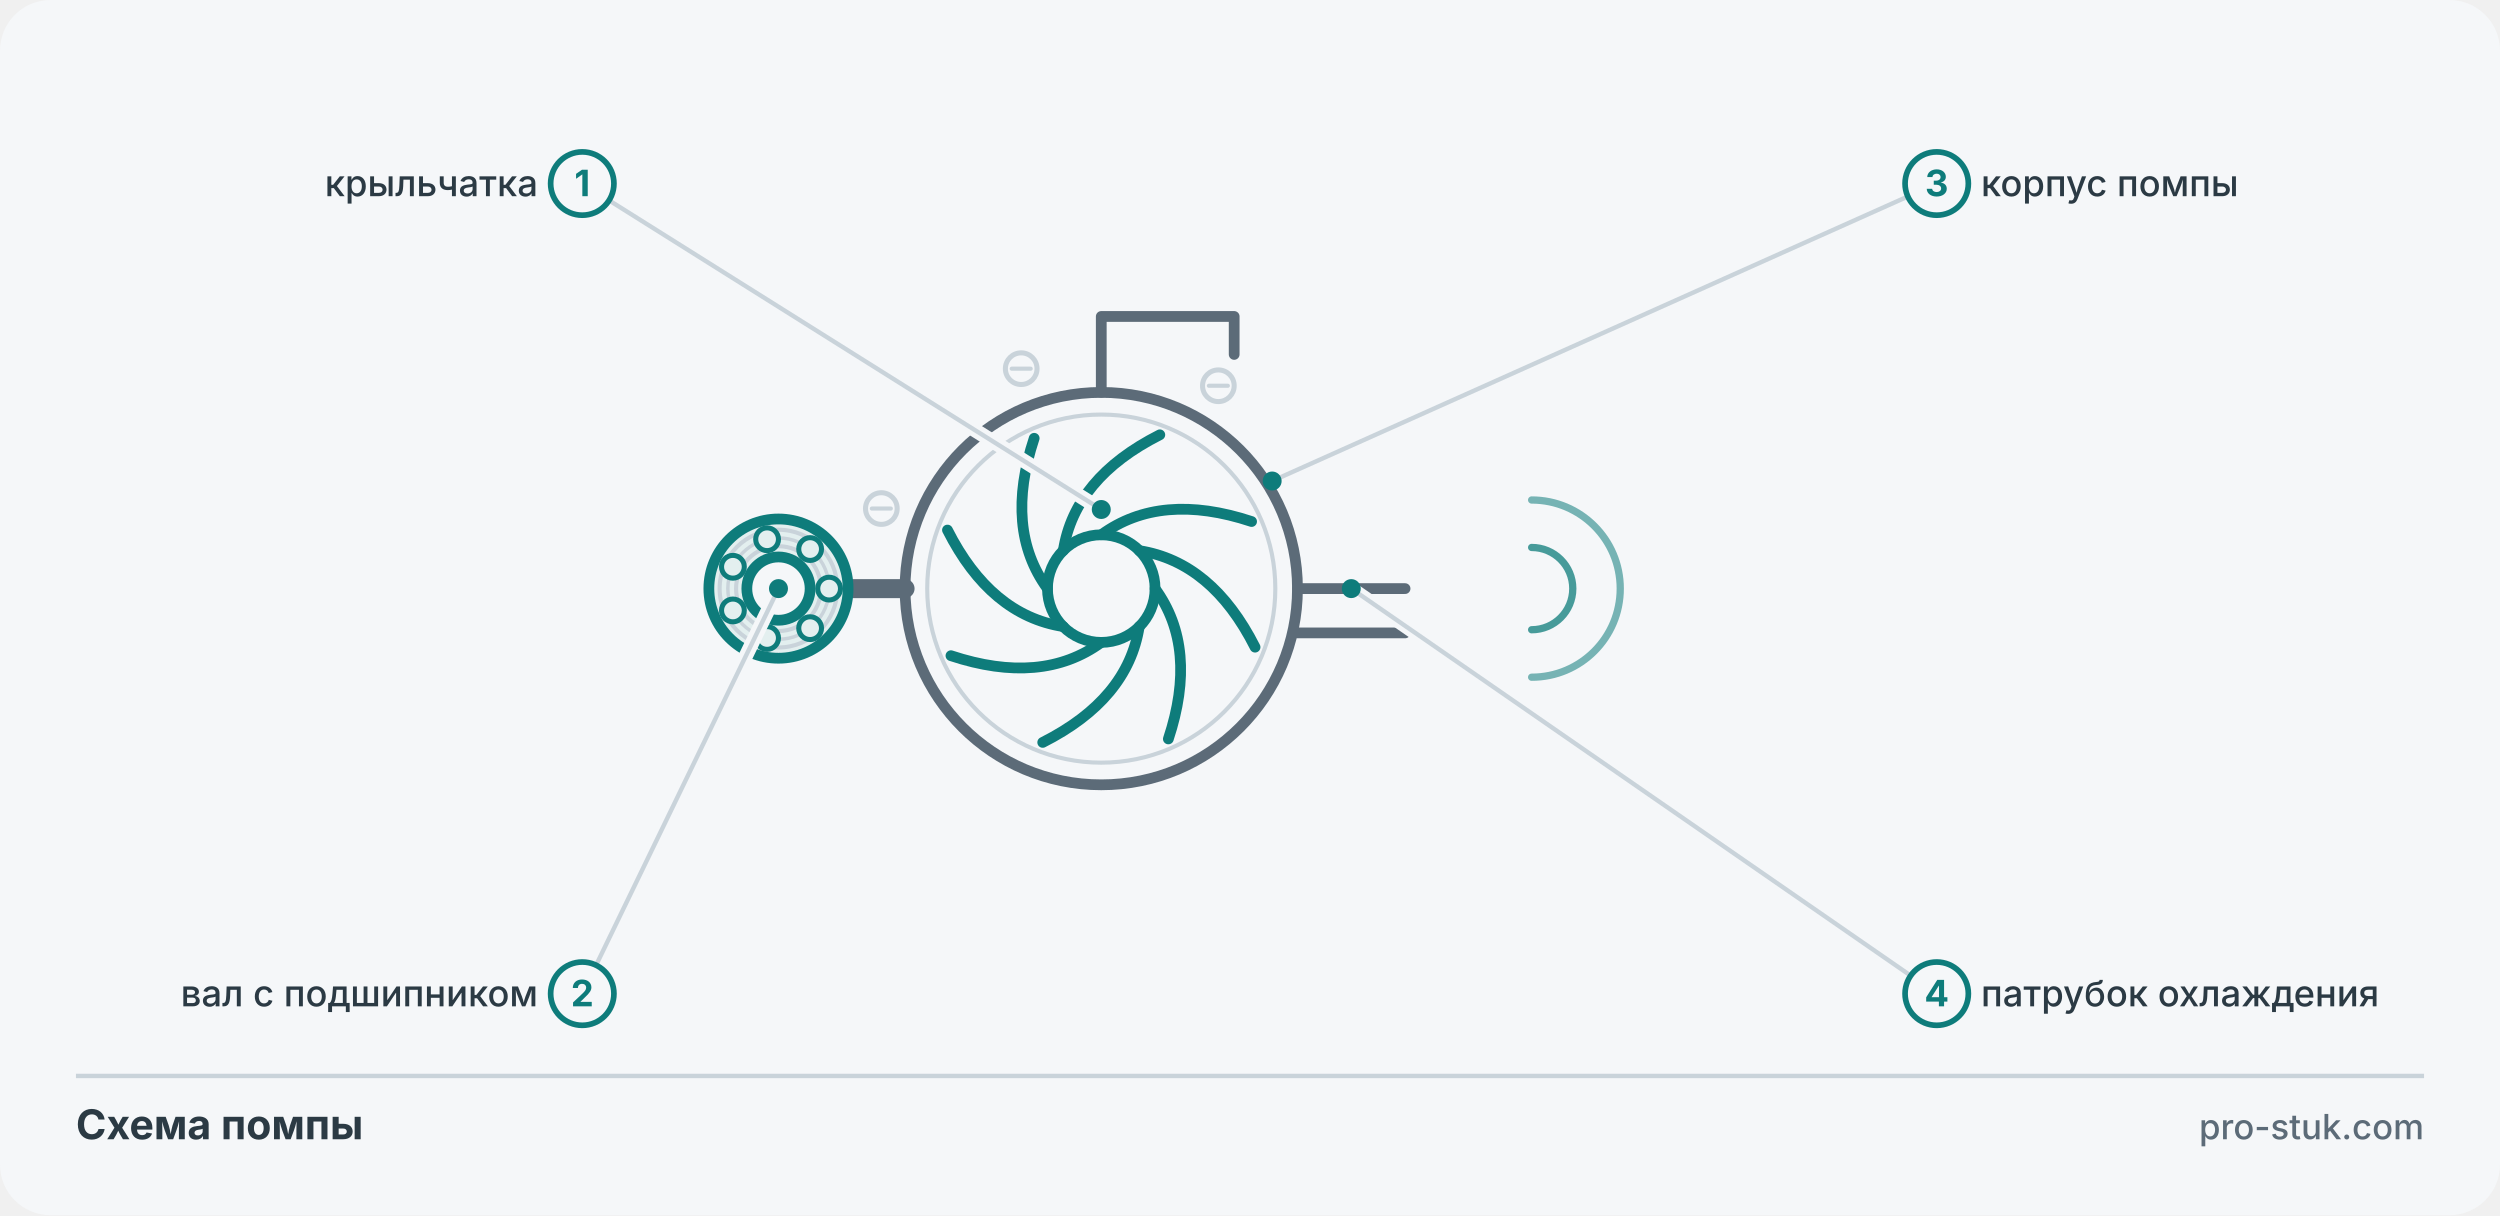
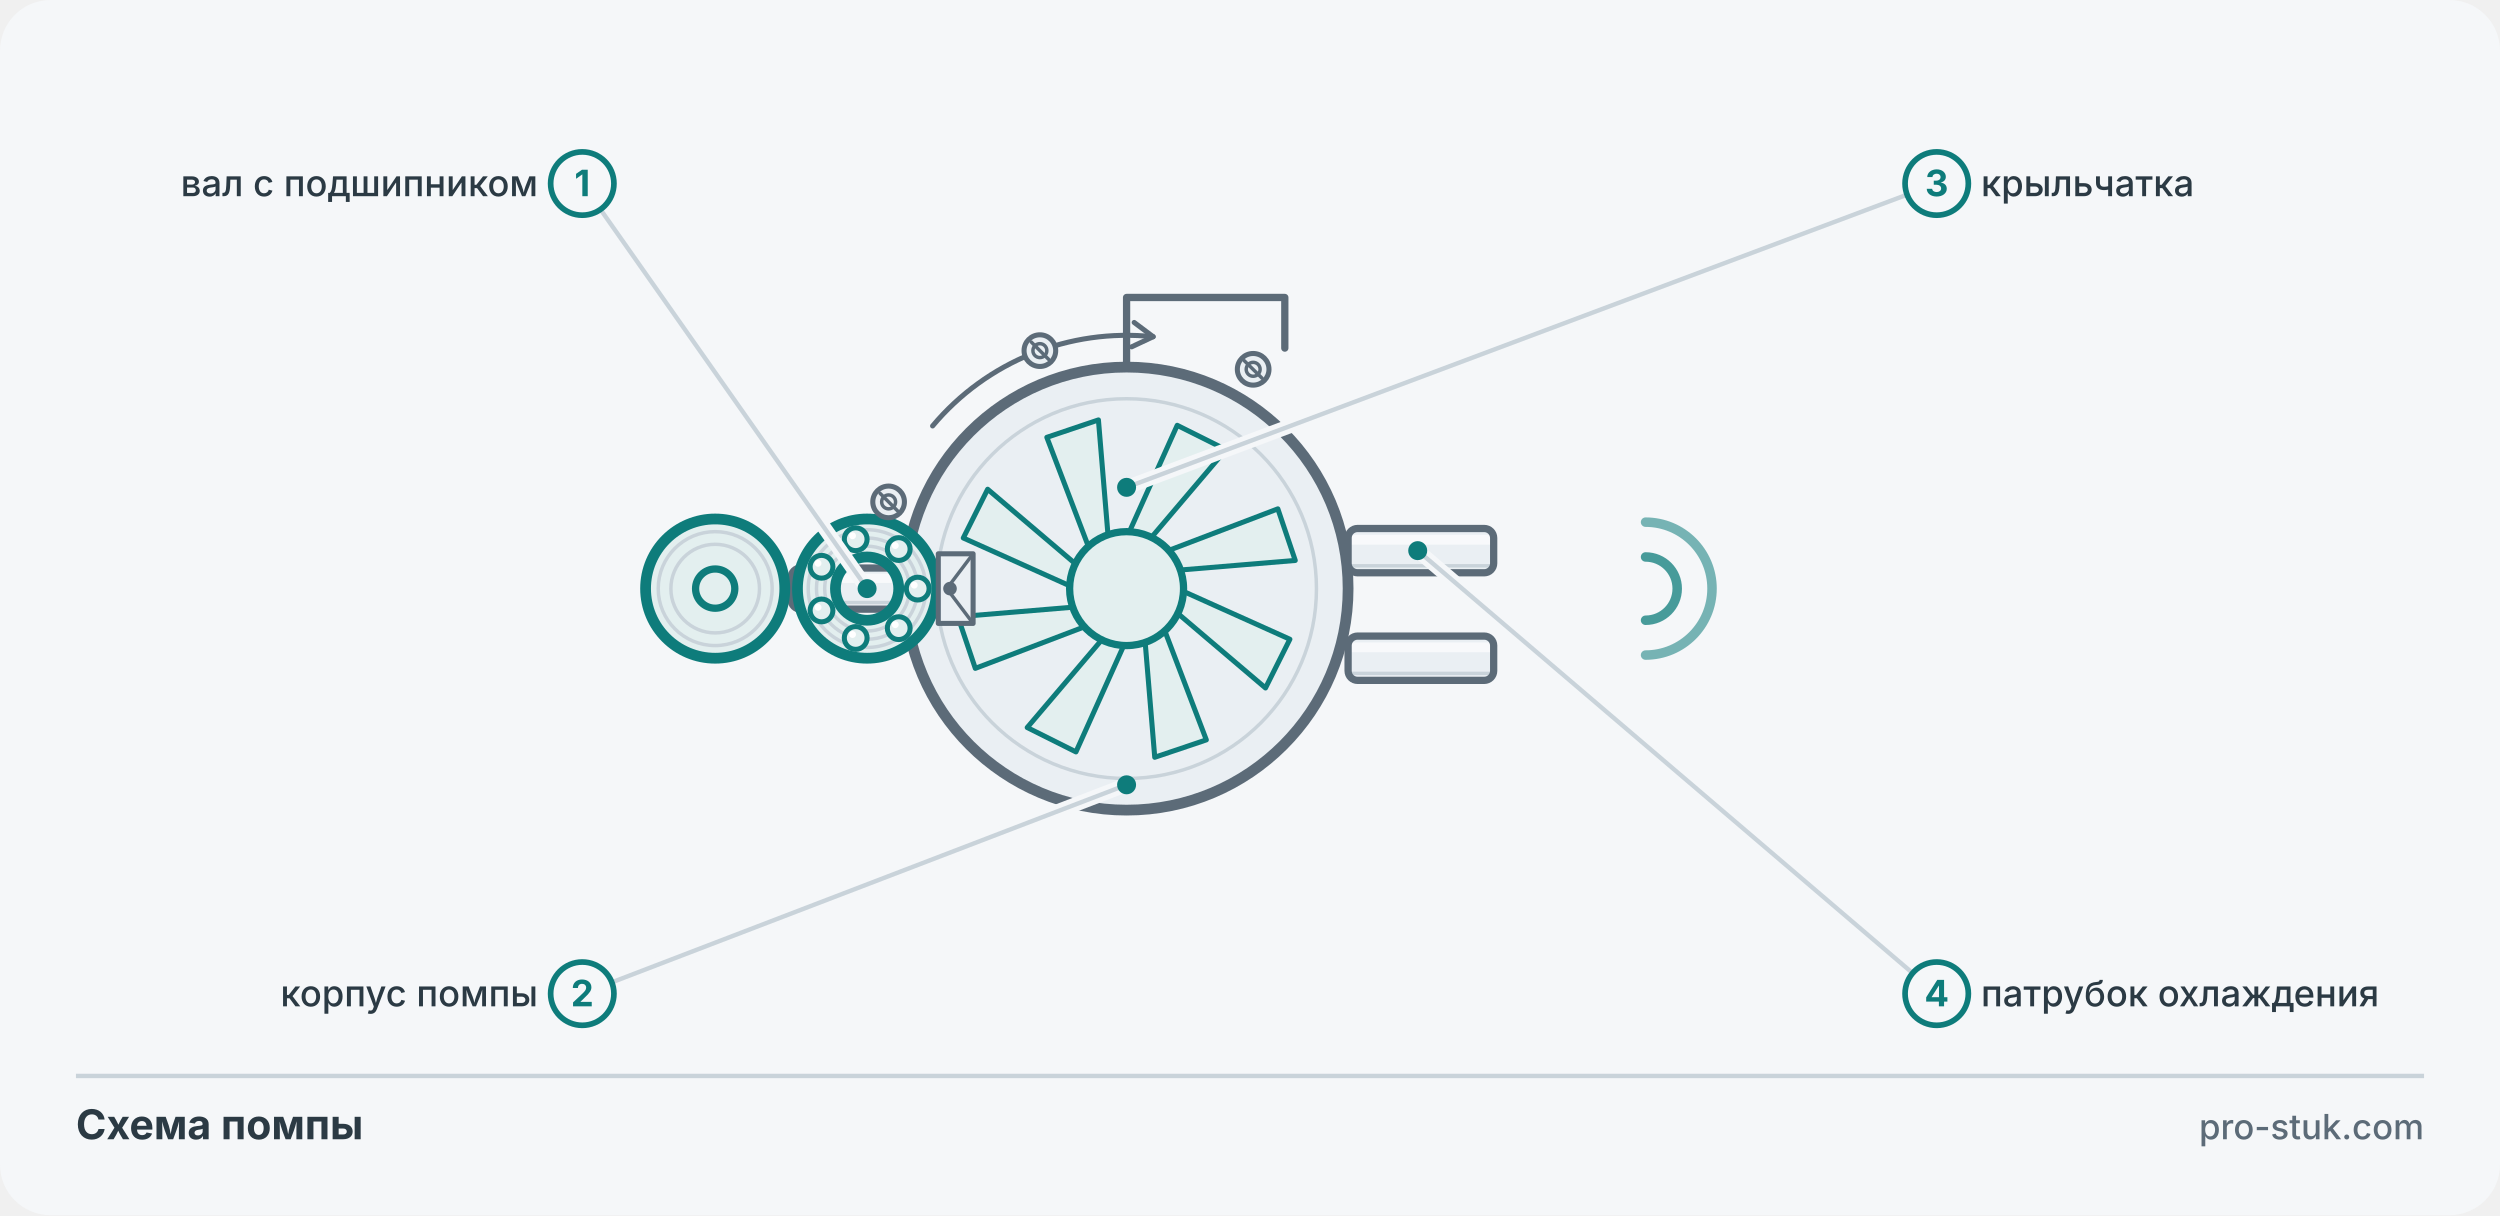
<svg xmlns="http://www.w3.org/2000/svg" viewBox="0 0 790 384" role="img" aria-label="Схема помпы">
+   <defs>
+     <pattern id="mRub" width="7" height="7" patternUnits="userSpaceOnUse">
+       <path d="M0 7 L7 0 M-1 1 L1 -1 M6 8 L8 6" stroke="#C9D3DA" stroke-width="1" />
+       <path d="M0 0 L7 7 M-1 6 L1 8 M6 -1 L8 1" stroke="#C9D3DA" stroke-width="1" />
+     </pattern>
+     <pattern id="mCer" width="8" height="8" patternUnits="userSpaceOnUse">
+       <circle cx="2" cy="2" r="1.2" fill="#C9D3DA" />
+       <circle cx="6" cy="6" r="1.2" fill="#C9D3DA" />
+     </pattern>
+     <pattern id="mFric" width="6" height="6" patternUnits="userSpaceOnUse">
+       <circle cx="1.5" cy="1.5" r="0.9" fill="#0E7C7B" opacity="0.55" />
+       <circle cx="4.5" cy="4.5" r="0.9" fill="#0E7C7B" opacity="0.55" />
+       <circle cx="4.5" cy="1.5" r="0.6" fill="#0E7C7B" opacity="0.35" />
+     </pattern>
+     <pattern id="mMet" width="6" height="6" patternUnits="userSpaceOnUse" patternTransform="rotate(45)">
+       <path d="M0 0 V6" stroke="#C9D3DA" stroke-width="1" />
+     </pattern>
+   </defs>
  <rect width="790" height="384" rx="16" fill="#F5F7F9" />
  <g id="hl" />
  <g transform="translate(198,66)">
    <g fill="none" stroke-linecap="round" stroke-linejoin="round">
-       <circle cx="150.0" cy="120.0" r="62.0" stroke="#5C6B78" stroke-width="3.4" fill="none" />
-       <circle cx="150.0" cy="120.0" r="55.0" stroke="#C9D3DA" stroke-width="1.3" fill="none" />
-       <path d="M 167.0 120.0 Q 180.7 138.8 171.2 167.5" stroke="#0E7C7B" stroke-width="3.4" fill="none" />
-       <path d="M 162.0 132.0 Q 158.4 155.0 131.5 168.6" stroke="#0E7C7B" stroke-width="3.4" fill="none" />
-       <path d="M 150.0 137.0 Q 131.2 150.7 102.5 141.2" stroke="#0E7C7B" stroke-width="3.4" fill="none" />
-       <path d="M 138.0 132.0 Q 115.0 128.4 101.4 101.5" stroke="#0E7C7B" stroke-width="3.4" fill="none" />
-       <path d="M 133.0 120.0 Q 119.3 101.2 128.8 72.5" stroke="#0E7C7B" stroke-width="3.4" fill="none" />
-       <path d="M 138.0 108.0 Q 141.6 85.0 168.5 71.4" stroke="#0E7C7B" stroke-width="3.4" fill="none" />
-       <path d="M 150.0 103.0 Q 168.8 89.3 197.5 98.8" stroke="#0E7C7B" stroke-width="3.4" fill="none" />
-       <path d="M 162.0 108.0 Q 185.0 111.6 198.6 138.5" stroke="#0E7C7B" stroke-width="3.4" fill="none" />
-       <circle cx="150.0" cy="120.0" r="17.0" stroke="#0E7C7B" stroke-width="3.4" fill="none" />
-       <path d="M 150.0 58.0 L 150.0 34.0 L 192.0 34.0 L 192.0 46.0" stroke="#5C6B78" stroke-width="3.4" fill="none" />
-       <path d="M 212.0 120.0 L 246.0 120.0" stroke="#5C6B78" stroke-width="3.4" />
-       <path d="M 212.0 134.0 L 246.0 134.0" stroke="#5C6B78" stroke-width="3.4" />
-       <path d="M 88.0 120.0 L 62.0 120.0" stroke="#5C6B78" stroke-width="6.0" />
-       <path d="M 26.0 120.0 A 22.0 22.0 0 1 0 70.0 120.0 A 22.0 22.0 0 1 0 26.0 120.0 Z M 38.0 120.0 A 10.0 10.0 0 1 0 58.0 120.0 A 10.0 10.0 0 1 0 38.0 120.0 Z" fill="#E3EFEF" fill-rule="evenodd" stroke="none" />
-       <circle cx="48.0" cy="120.0" r="22.0" stroke="#0E7C7B" stroke-width="3.4" fill="none" />
-       <circle cx="48.0" cy="120.0" r="18.6" stroke="#C9D3DA" stroke-width="1.3" fill="none" />
-       <circle cx="48.0" cy="120.0" r="10.0" stroke="#0E7C7B" stroke-width="3.4" fill="none" />
-       <circle cx="48.0" cy="120.0" r="13.4" stroke="#C9D3DA" stroke-width="1.3" fill="none" />
-       <circle cx="48.0" cy="120.0" r="16.0" stroke="#C9D3DA" stroke-width="1.1" fill="none" />
-       <circle cx="64.0" cy="120.0" r="3.6" stroke="#0E7C7B" stroke-width="1.6" fill="#E3EFEF" />
-       <circle cx="58.0" cy="132.5" r="3.6" stroke="#0E7C7B" stroke-width="1.6" fill="#E3EFEF" />
-       <circle cx="44.4" cy="135.6" r="3.6" stroke="#0E7C7B" stroke-width="1.6" fill="#E3EFEF" />
-       <circle cx="33.6" cy="126.9" r="3.6" stroke="#0E7C7B" stroke-width="1.6" fill="#E3EFEF" />
-       <circle cx="33.6" cy="113.1" r="3.6" stroke="#0E7C7B" stroke-width="1.6" fill="#E3EFEF" />
-       <circle cx="44.4" cy="104.4" r="3.6" stroke="#0E7C7B" stroke-width="1.6" fill="#E3EFEF" />
-       <circle cx="58.0" cy="107.5" r="3.6" stroke="#0E7C7B" stroke-width="1.6" fill="#E3EFEF" />
-       <circle cx="80.5" cy="94.7" r="5.0" stroke="#C9D3DA" stroke-width="1.6" fill="none" />
-       <path d="M 77.5 94.7 L 83.5 94.7" stroke="#C9D3DA" stroke-width="1.3" />
-       <circle cx="124.7" cy="50.5" r="5.0" stroke="#C9D3DA" stroke-width="1.6" fill="none" />
-       <path d="M 121.7 50.5 L 127.7 50.5" stroke="#C9D3DA" stroke-width="1.3" />
-       <circle cx="187.0" cy="55.9" r="5.0" stroke="#C9D3DA" stroke-width="1.6" fill="none" />
-       <path d="M 184.0 55.9 L 190.0 55.9" stroke="#C9D3DA" stroke-width="1.3" />
-       <path d="M 286 107 A 13 13 0 0 1 286 133" stroke="#0E7C7B" stroke-width="2.3" opacity="0.75" />
-       <path d="M 286 92 A 28 28 0 0 1 286 148" stroke="#0E7C7B" stroke-width="2.3" opacity="0.55" />
+       <circle cx="158.0" cy="120.0" r="70.0" stroke="#5C6B78" stroke-width="3.4" fill="#EAEFF3" />
+       <circle cx="158.0" cy="120.0" r="60.0" stroke="#C9D3DA" stroke-width="1.1" fill="none" />
+       <path d="M 174.0 120.0 L 209.6 136.0 L 201.9 151.4 L 172.6 126.5 Z" stroke="#0E7C7B" stroke-width="1.6" fill="#E3EFEF" />
+       <path d="M 169.3 131.3 L 183.2 167.8 L 166.9 173.3 L 163.7 134.9 Z" stroke="#0E7C7B" stroke-width="1.6" fill="#E3EFEF" />
+       <path d="M 158.0 136.0 L 142.0 171.6 L 126.6 163.9 L 151.5 134.6 Z" stroke="#0E7C7B" stroke-width="1.6" fill="#E3EFEF" />
+       <path d="M 146.7 131.3 L 110.2 145.2 L 104.7 128.9 L 143.1 125.7 Z" stroke="#0E7C7B" stroke-width="1.6" fill="#E3EFEF" />
+       <path d="M 142.0 120.0 L 106.4 104.0 L 114.1 88.6 L 143.4 113.5 Z" stroke="#0E7C7B" stroke-width="1.6" fill="#E3EFEF" />
+       <path d="M 146.7 108.7 L 132.8 72.2 L 149.1 66.7 L 152.3 105.1 Z" stroke="#0E7C7B" stroke-width="1.6" fill="#E3EFEF" />
+       <path d="M 158.0 104.0 L 174.0 68.4 L 189.4 76.1 L 164.5 105.4 Z" stroke="#0E7C7B" stroke-width="1.6" fill="#E3EFEF" />
+       <path d="M 169.3 108.7 L 205.8 94.8 L 211.3 111.1 L 172.9 114.3 Z" stroke="#0E7C7B" stroke-width="1.6" fill="#E3EFEF" />
+       <circle cx="158.0" cy="120.0" r="18.0" stroke="#0E7C7B" stroke-width="2.3" fill="#E3EFEF" />
+       <path d="M 96.7 68.6 A 80.0 80.0 0 0 1 166.4 40.4" stroke="#5C6B78" stroke-width="1.6" fill="none" />
+       <path d="M 159.6 43.6 L 166.4 40.4 L 160.4 35.9" stroke="#5C6B78" stroke-width="1.6" fill="none" />
+       <path d="M 158.0 50.0 L 158.0 28.0 L 208.0 28.0 L 208.0 44.0" stroke="#5C6B78" stroke-width="2.3" fill="none" />
+       <rect x="52.0" y="113.5" width="54.0" height="13.0" rx="3" stroke="none" stroke-width="0" fill="#EAEFF3" />
+       <rect x="52.0" y="115.3" width="54.0" height="2.9" fill="#FFFFFF" opacity="0.65" />
+       <path d="M 52.0 124.4 L 106.0 124.4" stroke="#C9D3DA" stroke-width="1.1" />
+       <rect x="52.0" y="113.5" width="54.0" height="13.0" rx="3" stroke="#5C6B78" stroke-width="2.3" fill="none" />
+       <path d="M 54.0 120.0 A 22.0 22.0 0 1 0 98.0 120.0 A 22.0 22.0 0 1 0 54.0 120.0 Z M 66.0 120.0 A 10.0 10.0 0 1 0 86.0 120.0 A 10.0 10.0 0 1 0 66.0 120.0 Z" fill="#E3EFEF" fill-rule="evenodd" stroke="none" />
+       <circle cx="76.0" cy="120.0" r="22.0" stroke="#0E7C7B" stroke-width="3.4" fill="none" />
+       <circle cx="76.0" cy="120.0" r="18.6" stroke="#C9D3DA" stroke-width="1.1" fill="none" />
+       <circle cx="76.0" cy="120.0" r="10.0" stroke="#0E7C7B" stroke-width="3.4" fill="none" />
+       <circle cx="76.0" cy="120.0" r="13.4" stroke="#C9D3DA" stroke-width="1.1" fill="none" />
+       <circle cx="76.0" cy="120.0" r="16.0" stroke="#C9D3DA" stroke-width="1.1" fill="none" />
+       <circle cx="92.0" cy="120.0" r="3.6" stroke="#0E7C7B" stroke-width="1.6" fill="#E3EFEF" />
+       <circle cx="90.9" cy="118.9" r="1.1" stroke="none" stroke-width="0" fill="#FFFFFF" />
+       <circle cx="86.0" cy="132.5" r="3.6" stroke="#0E7C7B" stroke-width="1.6" fill="#E3EFEF" />
+       <circle cx="84.9" cy="131.4" r="1.1" stroke="none" stroke-width="0" fill="#FFFFFF" />
+       <circle cx="72.4" cy="135.6" r="3.6" stroke="#0E7C7B" stroke-width="1.6" fill="#E3EFEF" />
+       <circle cx="71.4" cy="134.5" r="1.1" stroke="none" stroke-width="0" fill="#FFFFFF" />
+       <circle cx="61.6" cy="126.9" r="3.6" stroke="#0E7C7B" stroke-width="1.6" fill="#E3EFEF" />
+       <circle cx="60.5" cy="125.9" r="1.1" stroke="none" stroke-width="0" fill="#FFFFFF" />
+       <circle cx="61.6" cy="113.1" r="3.6" stroke="#0E7C7B" stroke-width="1.6" fill="#E3EFEF" />
+       <circle cx="60.5" cy="112.0" r="1.1" stroke="none" stroke-width="0" fill="#FFFFFF" />
+       <circle cx="72.4" cy="104.4" r="3.6" stroke="#0E7C7B" stroke-width="1.6" fill="#E3EFEF" />
+       <circle cx="71.4" cy="103.3" r="1.1" stroke="none" stroke-width="0" fill="#FFFFFF" />
+       <circle cx="86.0" cy="107.5" r="3.6" stroke="#0E7C7B" stroke-width="1.6" fill="#E3EFEF" />
+       <circle cx="84.9" cy="106.4" r="1.1" stroke="none" stroke-width="0" fill="#FFFFFF" />
+       <path d="M 98.5 109.0 L 109.5 109.0 L 109.5 131.0 L 98.5 131.0 Z" stroke="#5C6B78" stroke-width="1.6" fill="#EAEFF3" />
+       <path d="M 109.5 109.0 L 101.2 120.0 L 109.5 131.0" stroke="#5C6B78" stroke-width="1.1" fill="none" />
+       <circle cx="102.2" cy="120.0" r="1.6" stroke="#5C6B78" stroke-width="1.1" fill="#5C6B78" />
+       <circle cx="28.0" cy="120.0" r="22.0" stroke="#0E7C7B" stroke-width="3.4" fill="#E3EFEF" />
+       <circle cx="28.0" cy="120.0" r="18.0" stroke="#C9D3DA" stroke-width="1.1" fill="none" />
+       <circle cx="28.0" cy="120.0" r="14.0" stroke="#C9D3DA" stroke-width="1.1" fill="none" />
+       <circle cx="28.0" cy="120.0" r="6.2" stroke="#0E7C7B" stroke-width="2.3" fill="#E3EFEF" />
+       <rect x="228.0" y="101.0" width="46.0" height="14.0" rx="3" stroke="none" stroke-width="0" fill="#EAEFF3" />
+       <rect x="228.0" y="103.0" width="46.0" height="3.1" fill="#FFFFFF" opacity="0.65" />
+       <path d="M 228.0 112.8 L 274.0 112.8" stroke="#C9D3DA" stroke-width="1.1" />
+       <rect x="228.0" y="101.0" width="46.0" height="14.0" rx="3" stroke="#5C6B78" stroke-width="2.3" fill="none" />
+       <rect x="228.0" y="135.0" width="46.0" height="14.0" rx="3" stroke="none" stroke-width="0" fill="#EAEFF3" />
+       <rect x="228.0" y="137.0" width="46.0" height="3.1" fill="#FFFFFF" opacity="0.65" />
+       <path d="M 228.0 146.8 L 274.0 146.8" stroke="#C9D3DA" stroke-width="1.1" />
+       <rect x="228.0" y="135.0" width="46.0" height="14.0" rx="3" stroke="#5C6B78" stroke-width="2.3" fill="none" />
+       <circle cx="82.8" cy="92.6" r="5.0" stroke="#5C6B78" stroke-width="1.6" fill="#EAEFF3" />
+       <path d="M 80.1 89.9 L 85.6 95.4" stroke="#5C6B78" stroke-width="1.1" />
+       <circle cx="82.8" cy="92.6" r="2.2" stroke="#5C6B78" stroke-width="1.1" fill="none" />
+       <circle cx="130.6" cy="44.8" r="5.0" stroke="#5C6B78" stroke-width="1.6" fill="#EAEFF3" />
+       <path d="M 127.9 42.1 L 133.4 47.6" stroke="#5C6B78" stroke-width="1.1" />
+       <circle cx="130.6" cy="44.8" r="2.2" stroke="#5C6B78" stroke-width="1.1" fill="none" />
+       <circle cx="198.0" cy="50.7" r="5.0" stroke="#5C6B78" stroke-width="1.6" fill="#EAEFF3" />
+       <path d="M 195.2 48.0 L 200.8 53.5" stroke="#5C6B78" stroke-width="1.1" />
+       <circle cx="198.0" cy="50.7" r="2.2" stroke="#5C6B78" stroke-width="1.1" fill="none" />
+       <path d="M 322 110 A 10 10 0 0 1 322 130" stroke="#0E7C7B" stroke-width="3" opacity="0.75" />
+       <path d="M 322 99 A 21 21 0 0 1 322 141" stroke="#0E7C7B" stroke-width="3" opacity="0.55" />
    </g>
  </g>
  <g fill="none" stroke-linecap="round" stroke-linejoin="round">
-     <path d="M 348.0 161.0 L 184.0 58.0" stroke="#F5F7F9" stroke-width="4.5" fill="none" />
-     <path d="M 348.0 161.0 L 184.0 58.0" stroke="#C9D3DA" stroke-width="1.4" fill="none" />
-     <circle cx="348.0" cy="161.0" r="3" fill="#0E7C7B" />
+     <path d="M 274.0 186.0 L 184.0 58.0" stroke="#F5F7F9" stroke-width="4.5" fill="none" />
+     <path d="M 274.0 186.0 L 184.0 58.0" stroke="#C9D3DA" stroke-width="1.4" fill="none" />
+     <circle cx="274.0" cy="186.0" r="3" fill="#0E7C7B" />
    <circle cx="184" cy="58.0" r="10" fill="#F5F7F9" stroke="#0E7C7B" stroke-width="1.8" />
    <text x="184.0" y="62.0" font-family="Manrope, Inter, system-ui, -apple-system, Segoe UI, sans-serif" font-size="11.5" font-weight="700" fill="#0E7C7B" text-anchor="middle">1</text>
-     <text x="170.0" y="62.0" font-family="Manrope, Inter, system-ui, -apple-system, Segoe UI, sans-serif" font-size="11.5" font-weight="500" fill="#2B3A44" text-anchor="end">крыльчатка</text>
-     <path d="M 246.0 186.0 L 184.0 314.0" stroke="#F5F7F9" stroke-width="4.5" fill="none" />
-     <path d="M 246.0 186.0 L 184.0 314.0" stroke="#C9D3DA" stroke-width="1.4" fill="none" />
-     <circle cx="246.0" cy="186.0" r="3" fill="#0E7C7B" />
+     <text x="170.0" y="62.0" font-family="Manrope, Inter, system-ui, -apple-system, Segoe UI, sans-serif" font-size="11.5" font-weight="500" fill="#2B3A44" text-anchor="end">вал с подшипником</text>
+     <path d="M 356.0 248.0 L 184.0 314.0" stroke="#F5F7F9" stroke-width="4.5" fill="none" />
+     <path d="M 356.0 248.0 L 184.0 314.0" stroke="#C9D3DA" stroke-width="1.4" fill="none" />
+     <circle cx="356.0" cy="248.0" r="3" fill="#0E7C7B" />
    <circle cx="184" cy="314.0" r="10" fill="#F5F7F9" stroke="#0E7C7B" stroke-width="1.8" />
    <text x="184.0" y="318.0" font-family="Manrope, Inter, system-ui, -apple-system, Segoe UI, sans-serif" font-size="11.5" font-weight="700" fill="#0E7C7B" text-anchor="middle">2</text>
-     <text x="170.0" y="318.0" font-family="Manrope, Inter, system-ui, -apple-system, Segoe UI, sans-serif" font-size="11.5" font-weight="500" fill="#2B3A44" text-anchor="end">вал с подшипником</text>
-     <path d="M 402.0 152.0 L 612.0 58.0" stroke="#F5F7F9" stroke-width="4.5" fill="none" />
-     <path d="M 402.0 152.0 L 612.0 58.0" stroke="#C9D3DA" stroke-width="1.4" fill="none" />
-     <circle cx="402.0" cy="152.0" r="3" fill="#0E7C7B" />
+     <text x="170.0" y="318.0" font-family="Manrope, Inter, system-ui, -apple-system, Segoe UI, sans-serif" font-size="11.5" font-weight="500" fill="#2B3A44" text-anchor="end">корпус помпы</text>
+     <path d="M 356.0 154.0 L 612.0 58.0" stroke="#F5F7F9" stroke-width="4.5" fill="none" />
+     <path d="M 356.0 154.0 L 612.0 58.0" stroke="#C9D3DA" stroke-width="1.4" fill="none" />
+     <circle cx="356.0" cy="154.0" r="3" fill="#0E7C7B" />
    <circle cx="612" cy="58.0" r="10" fill="#F5F7F9" stroke="#0E7C7B" stroke-width="1.8" />
    <text x="612.0" y="62.0" font-family="Manrope, Inter, system-ui, -apple-system, Segoe UI, sans-serif" font-size="11.5" font-weight="700" fill="#0E7C7B" text-anchor="middle">3</text>
-     <text x="626.0" y="62.0" font-family="Manrope, Inter, system-ui, -apple-system, Segoe UI, sans-serif" font-size="11.5" font-weight="500" fill="#2B3A44" text-anchor="start">корпус помпы</text>
-     <path d="M 427.0 186.0 L 612.0 314.0" stroke="#F5F7F9" stroke-width="4.5" fill="none" />
-     <path d="M 427.0 186.0 L 612.0 314.0" stroke="#C9D3DA" stroke-width="1.4" fill="none" />
-     <circle cx="427.0" cy="186.0" r="3" fill="#0E7C7B" />
+     <text x="626.0" y="62.0" font-family="Manrope, Inter, system-ui, -apple-system, Segoe UI, sans-serif" font-size="11.5" font-weight="500" fill="#2B3A44" text-anchor="start">крыльчатка</text>
+     <path d="M 448.0 174.0 L 612.0 314.0" stroke="#F5F7F9" stroke-width="4.5" fill="none" />
+     <path d="M 448.0 174.0 L 612.0 314.0" stroke="#C9D3DA" stroke-width="1.4" fill="none" />
+     <circle cx="448.0" cy="174.0" r="3" fill="#0E7C7B" />
    <circle cx="612" cy="314.0" r="10" fill="#F5F7F9" stroke="#0E7C7B" stroke-width="1.8" />
    <text x="612.0" y="318.0" font-family="Manrope, Inter, system-ui, -apple-system, Segoe UI, sans-serif" font-size="11.5" font-weight="700" fill="#0E7C7B" text-anchor="middle">4</text>
    <text x="626.0" y="318.0" font-family="Manrope, Inter, system-ui, -apple-system, Segoe UI, sans-serif" font-size="11.5" font-weight="500" fill="#2B3A44" text-anchor="start">патрубок охлаждения</text>
  </g>
  <path d="M 24 340 L 766 340" stroke="#C9D3DA" stroke-width="1.4" fill="none" />
  <text x="24.0" y="360.0" font-family="Manrope, Inter, system-ui, -apple-system, Segoe UI, sans-serif" font-size="13" font-weight="700" fill="#2B3A44" text-anchor="start">Схема помпы</text>
  <text x="766.0" y="360.0" font-family="Manrope, Inter, system-ui, -apple-system, Segoe UI, sans-serif" font-size="11" font-weight="500" fill="#5C6B78" text-anchor="end">pro-stuk.com</text>
</svg>
